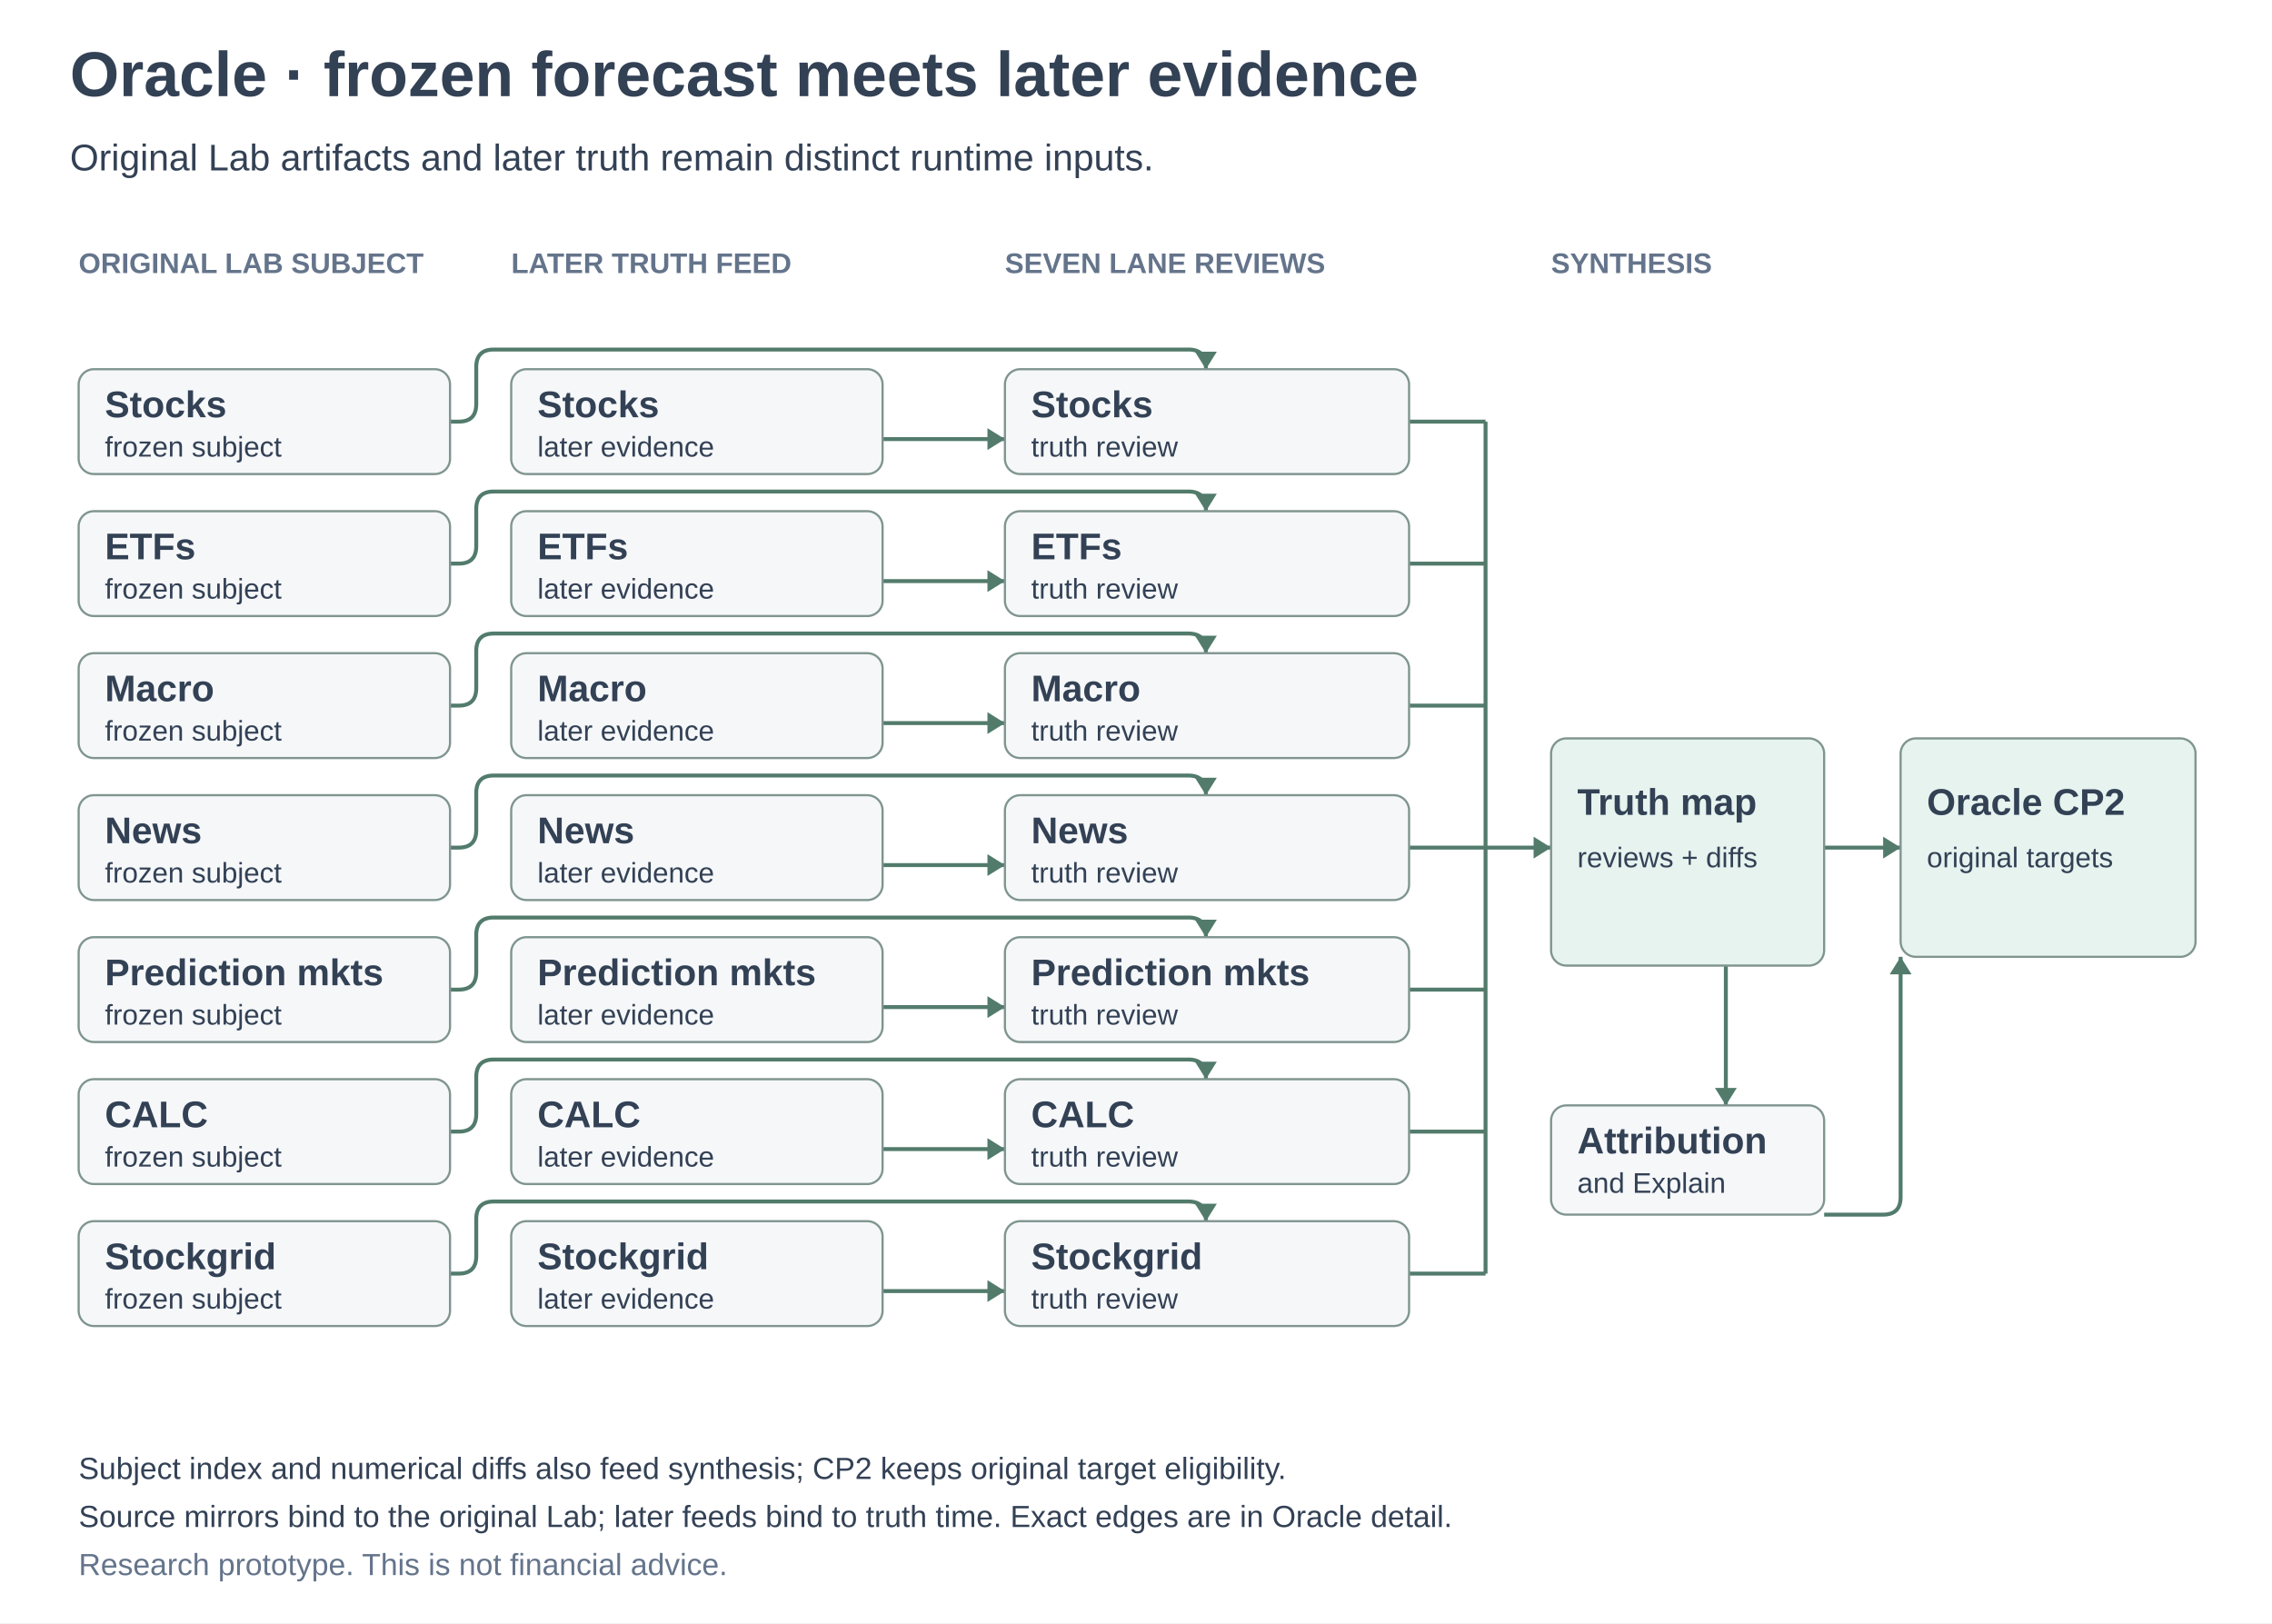
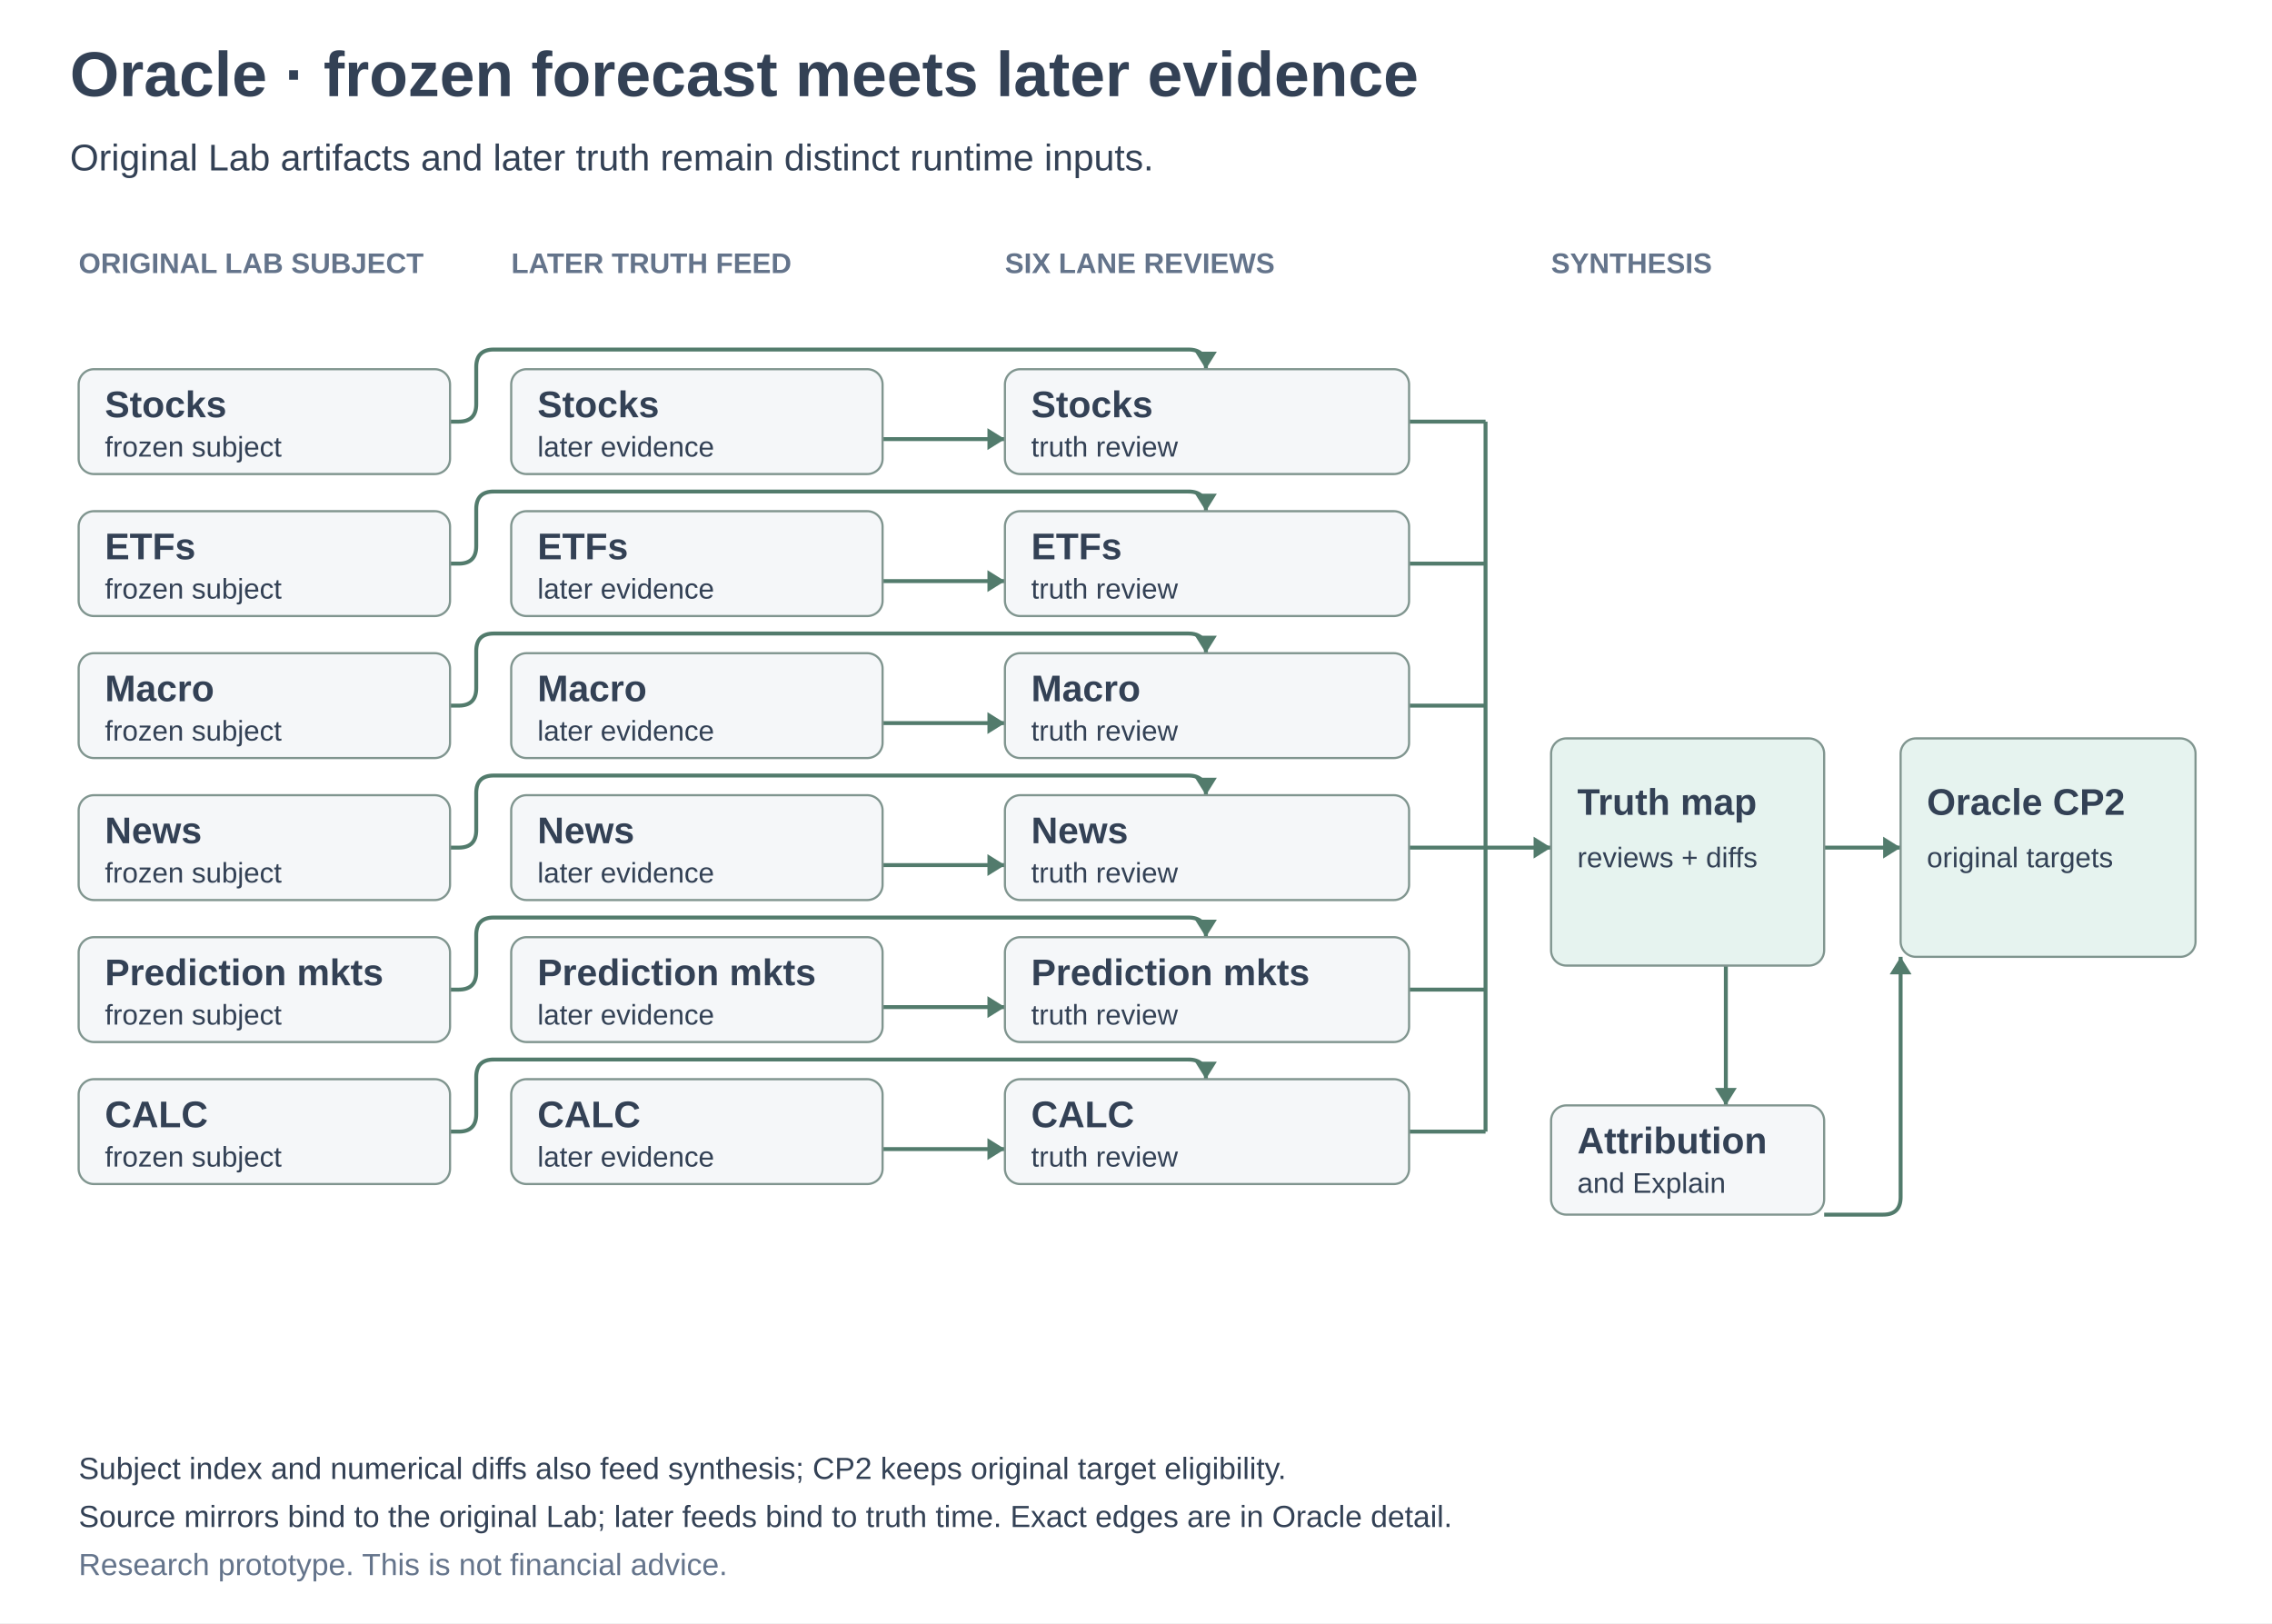
<svg xmlns="http://www.w3.org/2000/svg" width="1040" height="743" viewBox="0 0 1040 743" role="img" aria-labelledby="oracle-title oracle-desc">
  <defs>
    <marker id="arrow" markerWidth="8" markerHeight="6" refX="7" refY="3" orient="auto">
      <path d="M0 0 L8 3 L0 6 Z" fill="#527b6c" />
    </marker>
  </defs>
  <style>text{font-family:Arial,Helvetica,sans-serif}.flow{stroke:#527b6c;stroke-width:1.8;fill:none}.dashed{stroke:#64748b;stroke-width:1.7;stroke-dasharray:5 4;fill:none}</style>
  <rect width="1040" height="743" fill="white" />
  <text x="32" y="44" font-size="29" font-weight="600" fill="#334155">Oracle · frozen forecast meets later evidence</text>
  <text x="32" y="78" font-size="17" font-weight="normal" fill="#334155">Original Lab artifacts and later truth remain distinct runtime inputs.</text>
  <text x="36" y="125" font-size="13" font-weight="600" fill="#64748b">ORIGINAL LAB SUBJECT</text>
  <text x="234" y="125" font-size="13" font-weight="600" fill="#64748b">LATER TRUTH FEED</text>
-   <text x="460" y="125" font-size="13" font-weight="600" fill="#64748b">SEVEN LANE REVIEWS</text>
+   <text x="460" y="125" font-size="13" font-weight="600" fill="#64748b">SIX LANE REVIEWS</text>
  <text x="710" y="125" font-size="13" font-weight="600" fill="#64748b">SYNTHESIS</text>
  <path d="M 206 193 H 210 Q 218 193 218 185 V 168 Q 218 160 226 160 H 544 Q 552 160 552 168 V 169" class="flow" />
  <polygon points="547,161 552,169 557,161" fill="#527b6c" />
  <path d="M 404 201 H 460" class="flow" />
  <polygon points="452,196 460,201 452,206" fill="#527b6c" />
  <path d="M 645 193 H 680" class="flow" />
  <path d="M 206 258 H 210 Q 218 258 218 250 V 233 Q 218 225 226 225 H 544 Q 552 225 552 233 V 234" class="flow" />
  <polygon points="547,226 552,234 557,226" fill="#527b6c" />
  <path d="M 404 266 H 460" class="flow" />
  <polygon points="452,261 460,266 452,271" fill="#527b6c" />
  <path d="M 645 258 H 680" class="flow" />
  <path d="M 206 323 H 210 Q 218 323 218 315 V 298 Q 218 290 226 290 H 544 Q 552 290 552 298 V 299" class="flow" />
  <polygon points="547,291 552,299 557,291" fill="#527b6c" />
  <path d="M 404 331 H 460" class="flow" />
  <polygon points="452,326 460,331 452,336" fill="#527b6c" />
  <path d="M 645 323 H 680" class="flow" />
  <path d="M 206 388 H 210 Q 218 388 218 380 V 363 Q 218 355 226 355 H 544 Q 552 355 552 363 V 364" class="flow" />
  <polygon points="547,356 552,364 557,356" fill="#527b6c" />
  <path d="M 404 396 H 460" class="flow" />
  <polygon points="452,391 460,396 452,401" fill="#527b6c" />
  <path d="M 645 388 H 680" class="flow" />
  <path d="M 206 453 H 210 Q 218 453 218 445 V 428 Q 218 420 226 420 H 544 Q 552 420 552 428 V 429" class="flow" />
  <polygon points="547,421 552,429 557,421" fill="#527b6c" />
  <path d="M 404 461 H 460" class="flow" />
  <polygon points="452,456 460,461 452,466" fill="#527b6c" />
  <path d="M 645 453 H 680" class="flow" />
  <path d="M 206 518 H 210 Q 218 518 218 510 V 493 Q 218 485 226 485 H 544 Q 552 485 552 493 V 494" class="flow" />
  <polygon points="547,486 552,494 557,486" fill="#527b6c" />
  <path d="M 404 526 H 460" class="flow" />
  <polygon points="452,521 460,526 452,531" fill="#527b6c" />
  <path d="M 645 518 H 680" class="flow" />
-   <path d="M 206 583 H 210 Q 218 583 218 575 V 558 Q 218 550 226 550 H 544 Q 552 550 552 558 V 559" class="flow" />
-   <polygon points="547,551 552,559 557,551" fill="#527b6c" />
-   <path d="M 404 591 H 460" class="flow" />
-   <polygon points="452,586 460,591 452,596" fill="#527b6c" />
-   <path d="M 645 583 H 680" class="flow" />
-   <path d="M 680 193 V 583" class="flow" />
+   <path d="M 680 193 V 518" class="flow" />
  <path d="M 680 388 H 710" class="flow" />
  <polygon points="702,383 710,388 702,393" fill="#527b6c" />
  <path d="M 835 388 H 870" class="flow" />
  <polygon points="862,383 870,388 862,393" fill="#527b6c" />
  <path d="M 790 442 V 506" class="flow" />
  <polygon points="785,498 790,506 795,498" fill="#527b6c" />
  <path d="M 835 556 H 862 Q 870 556 870 548 V 438" class="flow" />
  <polygon points="865,446 870,438 875,446" fill="#527b6c" />
  <rect x="36" y="169" width="170" height="48" rx="7" fill="#f5f7f9" stroke="#80958f" />
  <text x="48" y="191" font-size="17" font-weight="600" fill="#334155">Stocks</text>
  <text x="48" y="209" font-size="13" font-weight="normal" fill="#334155">frozen subject</text>
  <rect x="234" y="169" width="170" height="48" rx="7" fill="#f5f7f9" stroke="#80958f" />
  <text x="246" y="191" font-size="17" font-weight="600" fill="#334155">Stocks</text>
  <text x="246" y="209" font-size="13" font-weight="normal" fill="#334155">later evidence</text>
  <rect x="460" y="169" width="185" height="48" rx="7" fill="#f5f7f9" stroke="#80958f" />
  <text x="472" y="191" font-size="17" font-weight="600" fill="#334155">Stocks</text>
  <text x="472" y="209" font-size="13" font-weight="normal" fill="#334155">truth review</text>
  <rect x="36" y="234" width="170" height="48" rx="7" fill="#f5f7f9" stroke="#80958f" />
  <text x="48" y="256" font-size="17" font-weight="600" fill="#334155">ETFs</text>
  <text x="48" y="274" font-size="13" font-weight="normal" fill="#334155">frozen subject</text>
  <rect x="234" y="234" width="170" height="48" rx="7" fill="#f5f7f9" stroke="#80958f" />
  <text x="246" y="256" font-size="17" font-weight="600" fill="#334155">ETFs</text>
  <text x="246" y="274" font-size="13" font-weight="normal" fill="#334155">later evidence</text>
  <rect x="460" y="234" width="185" height="48" rx="7" fill="#f5f7f9" stroke="#80958f" />
  <text x="472" y="256" font-size="17" font-weight="600" fill="#334155">ETFs</text>
  <text x="472" y="274" font-size="13" font-weight="normal" fill="#334155">truth review</text>
  <rect x="36" y="299" width="170" height="48" rx="7" fill="#f5f7f9" stroke="#80958f" />
  <text x="48" y="321" font-size="17" font-weight="600" fill="#334155">Macro</text>
  <text x="48" y="339" font-size="13" font-weight="normal" fill="#334155">frozen subject</text>
  <rect x="234" y="299" width="170" height="48" rx="7" fill="#f5f7f9" stroke="#80958f" />
  <text x="246" y="321" font-size="17" font-weight="600" fill="#334155">Macro</text>
  <text x="246" y="339" font-size="13" font-weight="normal" fill="#334155">later evidence</text>
  <rect x="460" y="299" width="185" height="48" rx="7" fill="#f5f7f9" stroke="#80958f" />
  <text x="472" y="321" font-size="17" font-weight="600" fill="#334155">Macro</text>
  <text x="472" y="339" font-size="13" font-weight="normal" fill="#334155">truth review</text>
  <rect x="36" y="364" width="170" height="48" rx="7" fill="#f5f7f9" stroke="#80958f" />
  <text x="48" y="386" font-size="17" font-weight="600" fill="#334155">News</text>
  <text x="48" y="404" font-size="13" font-weight="normal" fill="#334155">frozen subject</text>
  <rect x="234" y="364" width="170" height="48" rx="7" fill="#f5f7f9" stroke="#80958f" />
  <text x="246" y="386" font-size="17" font-weight="600" fill="#334155">News</text>
  <text x="246" y="404" font-size="13" font-weight="normal" fill="#334155">later evidence</text>
  <rect x="460" y="364" width="185" height="48" rx="7" fill="#f5f7f9" stroke="#80958f" />
  <text x="472" y="386" font-size="17" font-weight="600" fill="#334155">News</text>
  <text x="472" y="404" font-size="13" font-weight="normal" fill="#334155">truth review</text>
  <rect x="36" y="429" width="170" height="48" rx="7" fill="#f5f7f9" stroke="#80958f" />
  <text x="48" y="451" font-size="17" font-weight="600" fill="#334155">Prediction mkts</text>
  <text x="48" y="469" font-size="13" font-weight="normal" fill="#334155">frozen subject</text>
  <rect x="234" y="429" width="170" height="48" rx="7" fill="#f5f7f9" stroke="#80958f" />
  <text x="246" y="451" font-size="17" font-weight="600" fill="#334155">Prediction mkts</text>
  <text x="246" y="469" font-size="13" font-weight="normal" fill="#334155">later evidence</text>
  <rect x="460" y="429" width="185" height="48" rx="7" fill="#f5f7f9" stroke="#80958f" />
  <text x="472" y="451" font-size="17" font-weight="600" fill="#334155">Prediction mkts</text>
  <text x="472" y="469" font-size="13" font-weight="normal" fill="#334155">truth review</text>
  <rect x="36" y="494" width="170" height="48" rx="7" fill="#f5f7f9" stroke="#80958f" />
  <text x="48" y="516" font-size="17" font-weight="600" fill="#334155">CALC</text>
  <text x="48" y="534" font-size="13" font-weight="normal" fill="#334155">frozen subject</text>
  <rect x="234" y="494" width="170" height="48" rx="7" fill="#f5f7f9" stroke="#80958f" />
  <text x="246" y="516" font-size="17" font-weight="600" fill="#334155">CALC</text>
  <text x="246" y="534" font-size="13" font-weight="normal" fill="#334155">later evidence</text>
  <rect x="460" y="494" width="185" height="48" rx="7" fill="#f5f7f9" stroke="#80958f" />
  <text x="472" y="516" font-size="17" font-weight="600" fill="#334155">CALC</text>
  <text x="472" y="534" font-size="13" font-weight="normal" fill="#334155">truth review</text>
-   <rect x="36" y="559" width="170" height="48" rx="7" fill="#f5f7f9" stroke="#80958f" />
-   <text x="48" y="581" font-size="17" font-weight="600" fill="#334155">Stockgrid</text>
-   <text x="48" y="599" font-size="13" font-weight="normal" fill="#334155">frozen subject</text>
-   <rect x="234" y="559" width="170" height="48" rx="7" fill="#f5f7f9" stroke="#80958f" />
-   <text x="246" y="581" font-size="17" font-weight="600" fill="#334155">Stockgrid</text>
-   <text x="246" y="599" font-size="13" font-weight="normal" fill="#334155">later evidence</text>
-   <rect x="460" y="559" width="185" height="48" rx="7" fill="#f5f7f9" stroke="#80958f" />
-   <text x="472" y="581" font-size="17" font-weight="600" fill="#334155">Stockgrid</text>
-   <text x="472" y="599" font-size="13" font-weight="normal" fill="#334155">truth review</text>
  <rect x="710" y="338" width="125" height="104" rx="7" fill="#e6f3ef" stroke="#80958f" />
  <text x="722" y="373" font-size="17" font-weight="600" fill="#334155">Truth map</text>
  <text x="722" y="397" font-size="13" font-weight="normal" fill="#334155">reviews + diffs</text>
  <rect x="870" y="338" width="135" height="100" rx="7" fill="#e6f3ef" stroke="#80958f" />
  <text x="882" y="373" font-size="17" font-weight="600" fill="#334155">Oracle CP2</text>
  <text x="882" y="397" font-size="13" font-weight="normal" fill="#334155">original targets</text>
  <rect x="710" y="506" width="125" height="50" rx="7" fill="#f5f7f9" stroke="#80958f" />
  <text x="722" y="528" font-size="17" font-weight="600" fill="#334155">Attribution</text>
  <text x="722" y="546" font-size="13" font-weight="normal" fill="#334155">and Explain</text>
  <text x="36" y="677" font-size="14" font-weight="normal" fill="#334155">Subject index and numerical diffs also feed synthesis; CP2 keeps original target eligibility.</text>
  <text x="36" y="699" font-size="14" font-weight="normal" fill="#334155">Source mirrors bind to the original Lab; later feeds bind to truth time. Exact edges are in Oracle detail.</text>
  <text x="36" y="721" font-size="14" font-weight="normal" fill="#64748b">Research prototype. This is not financial advice.</text>
</svg>
